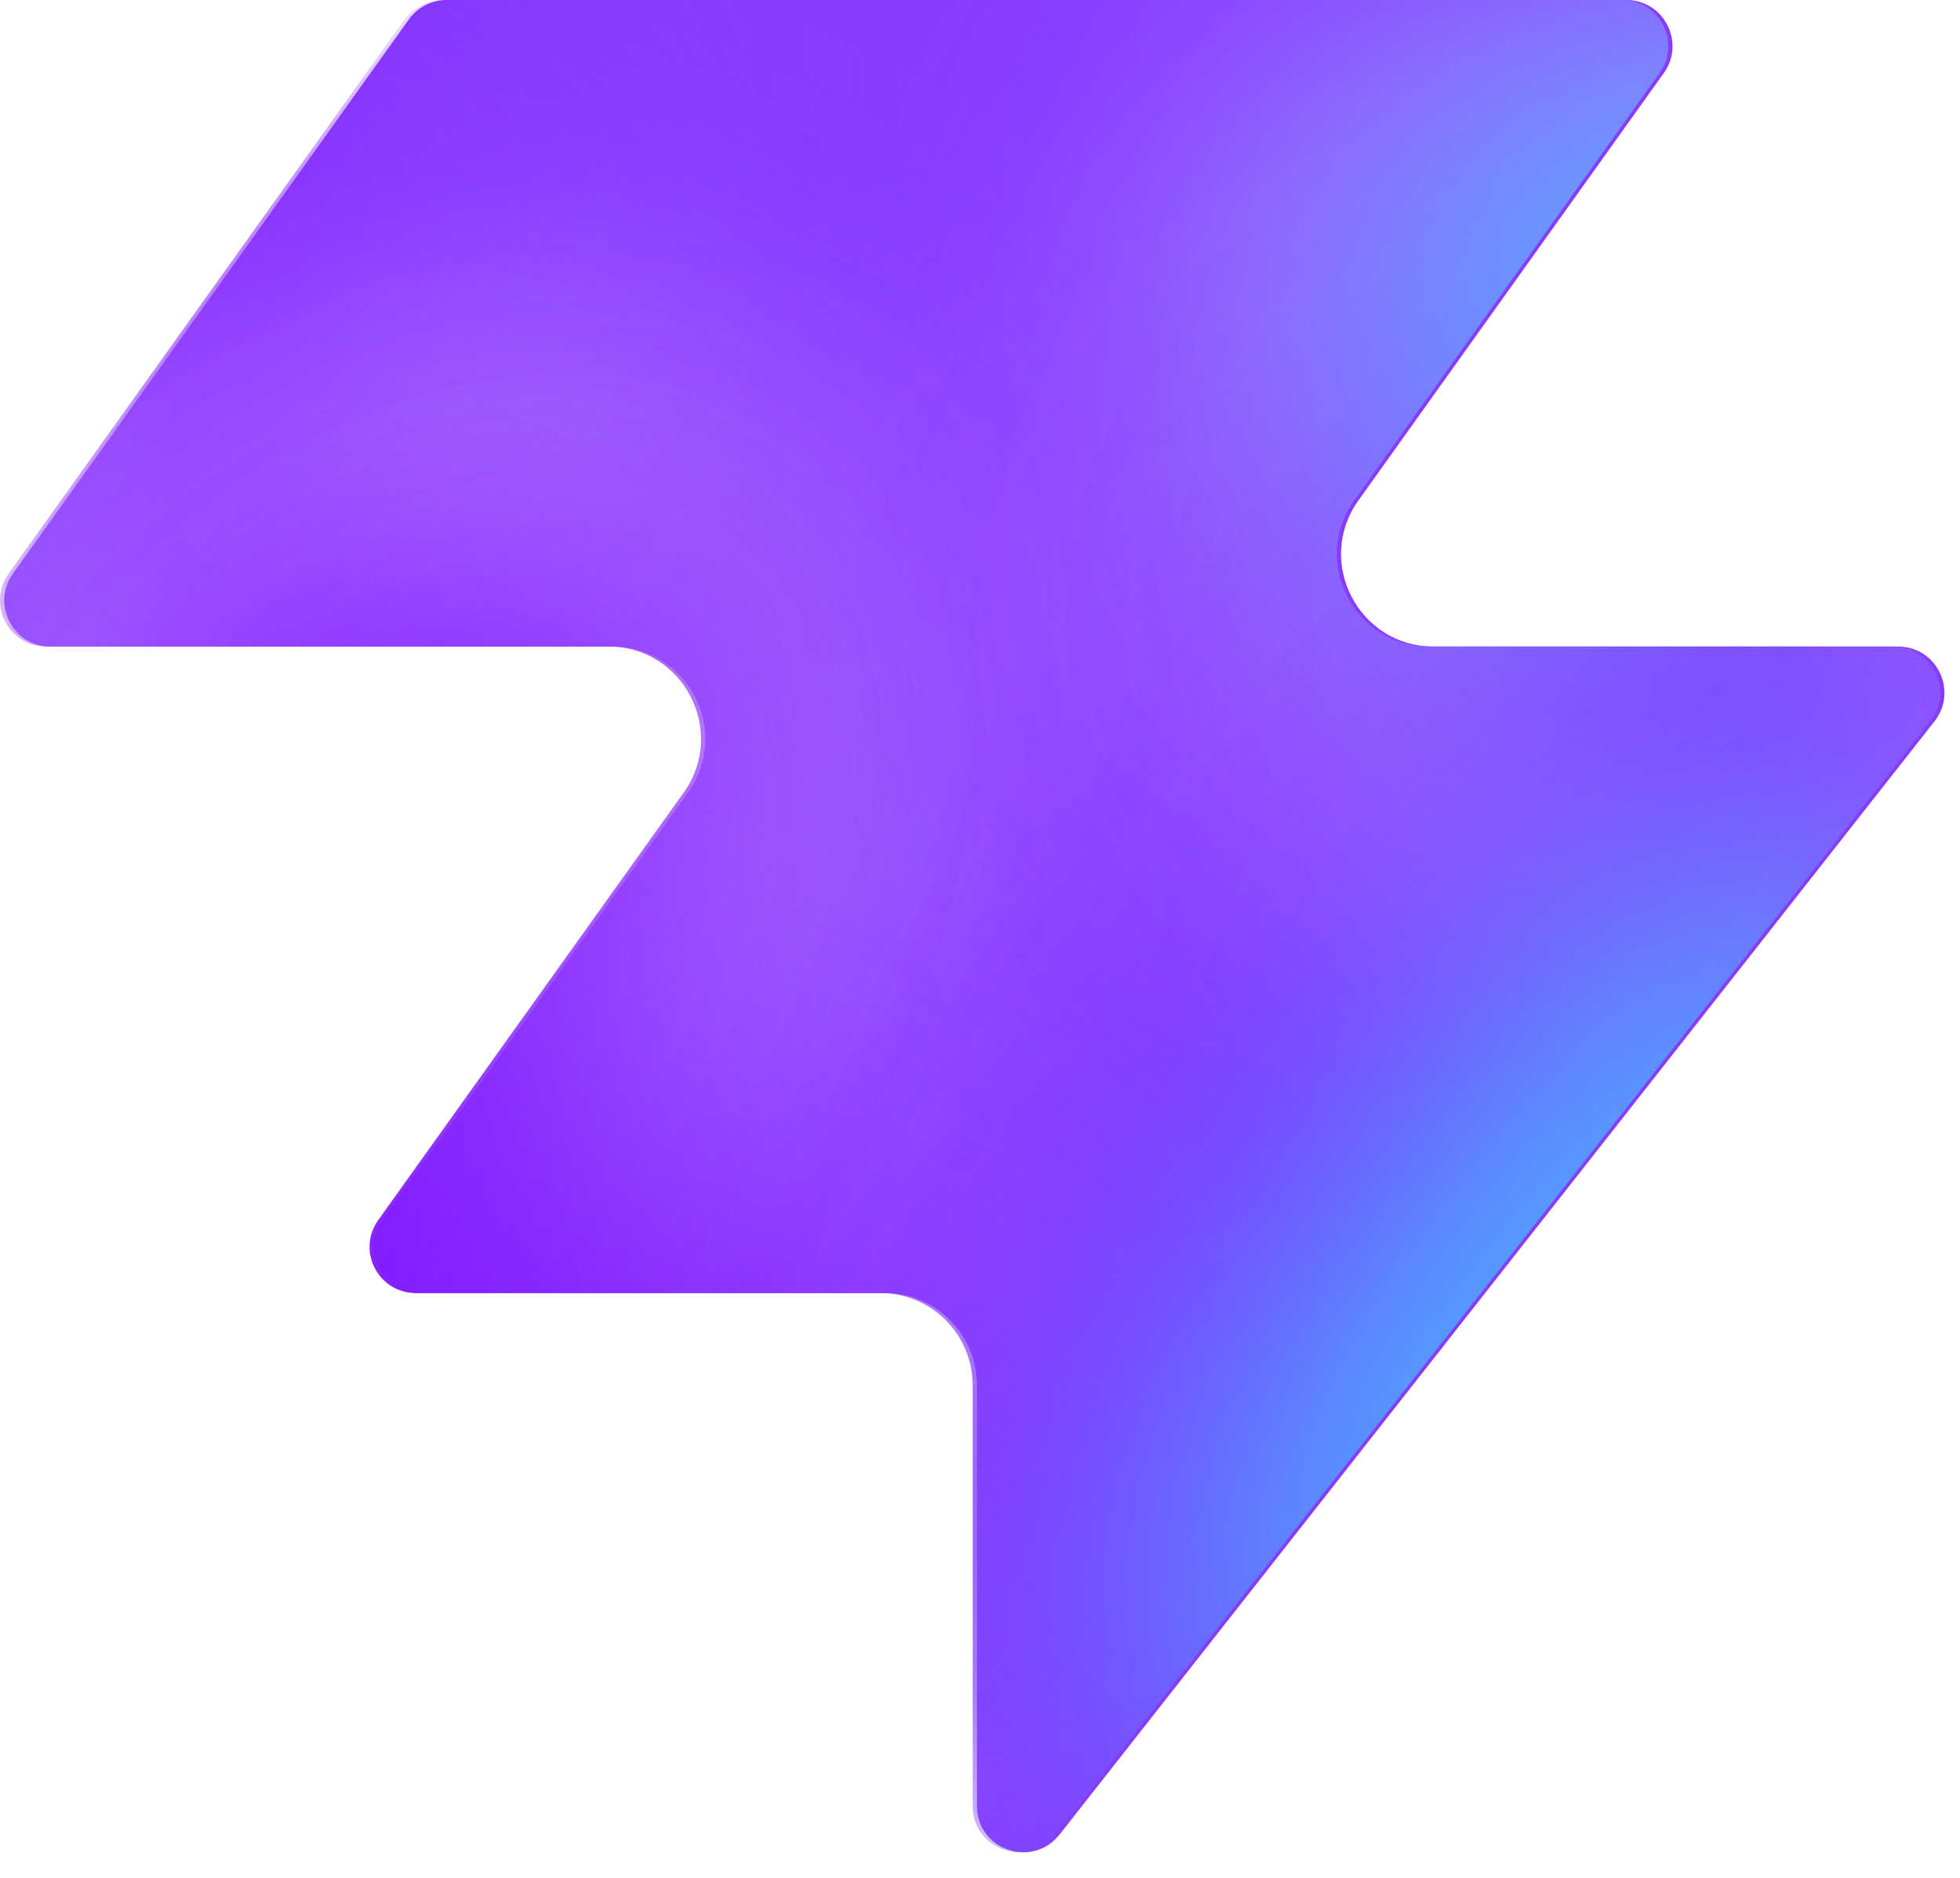
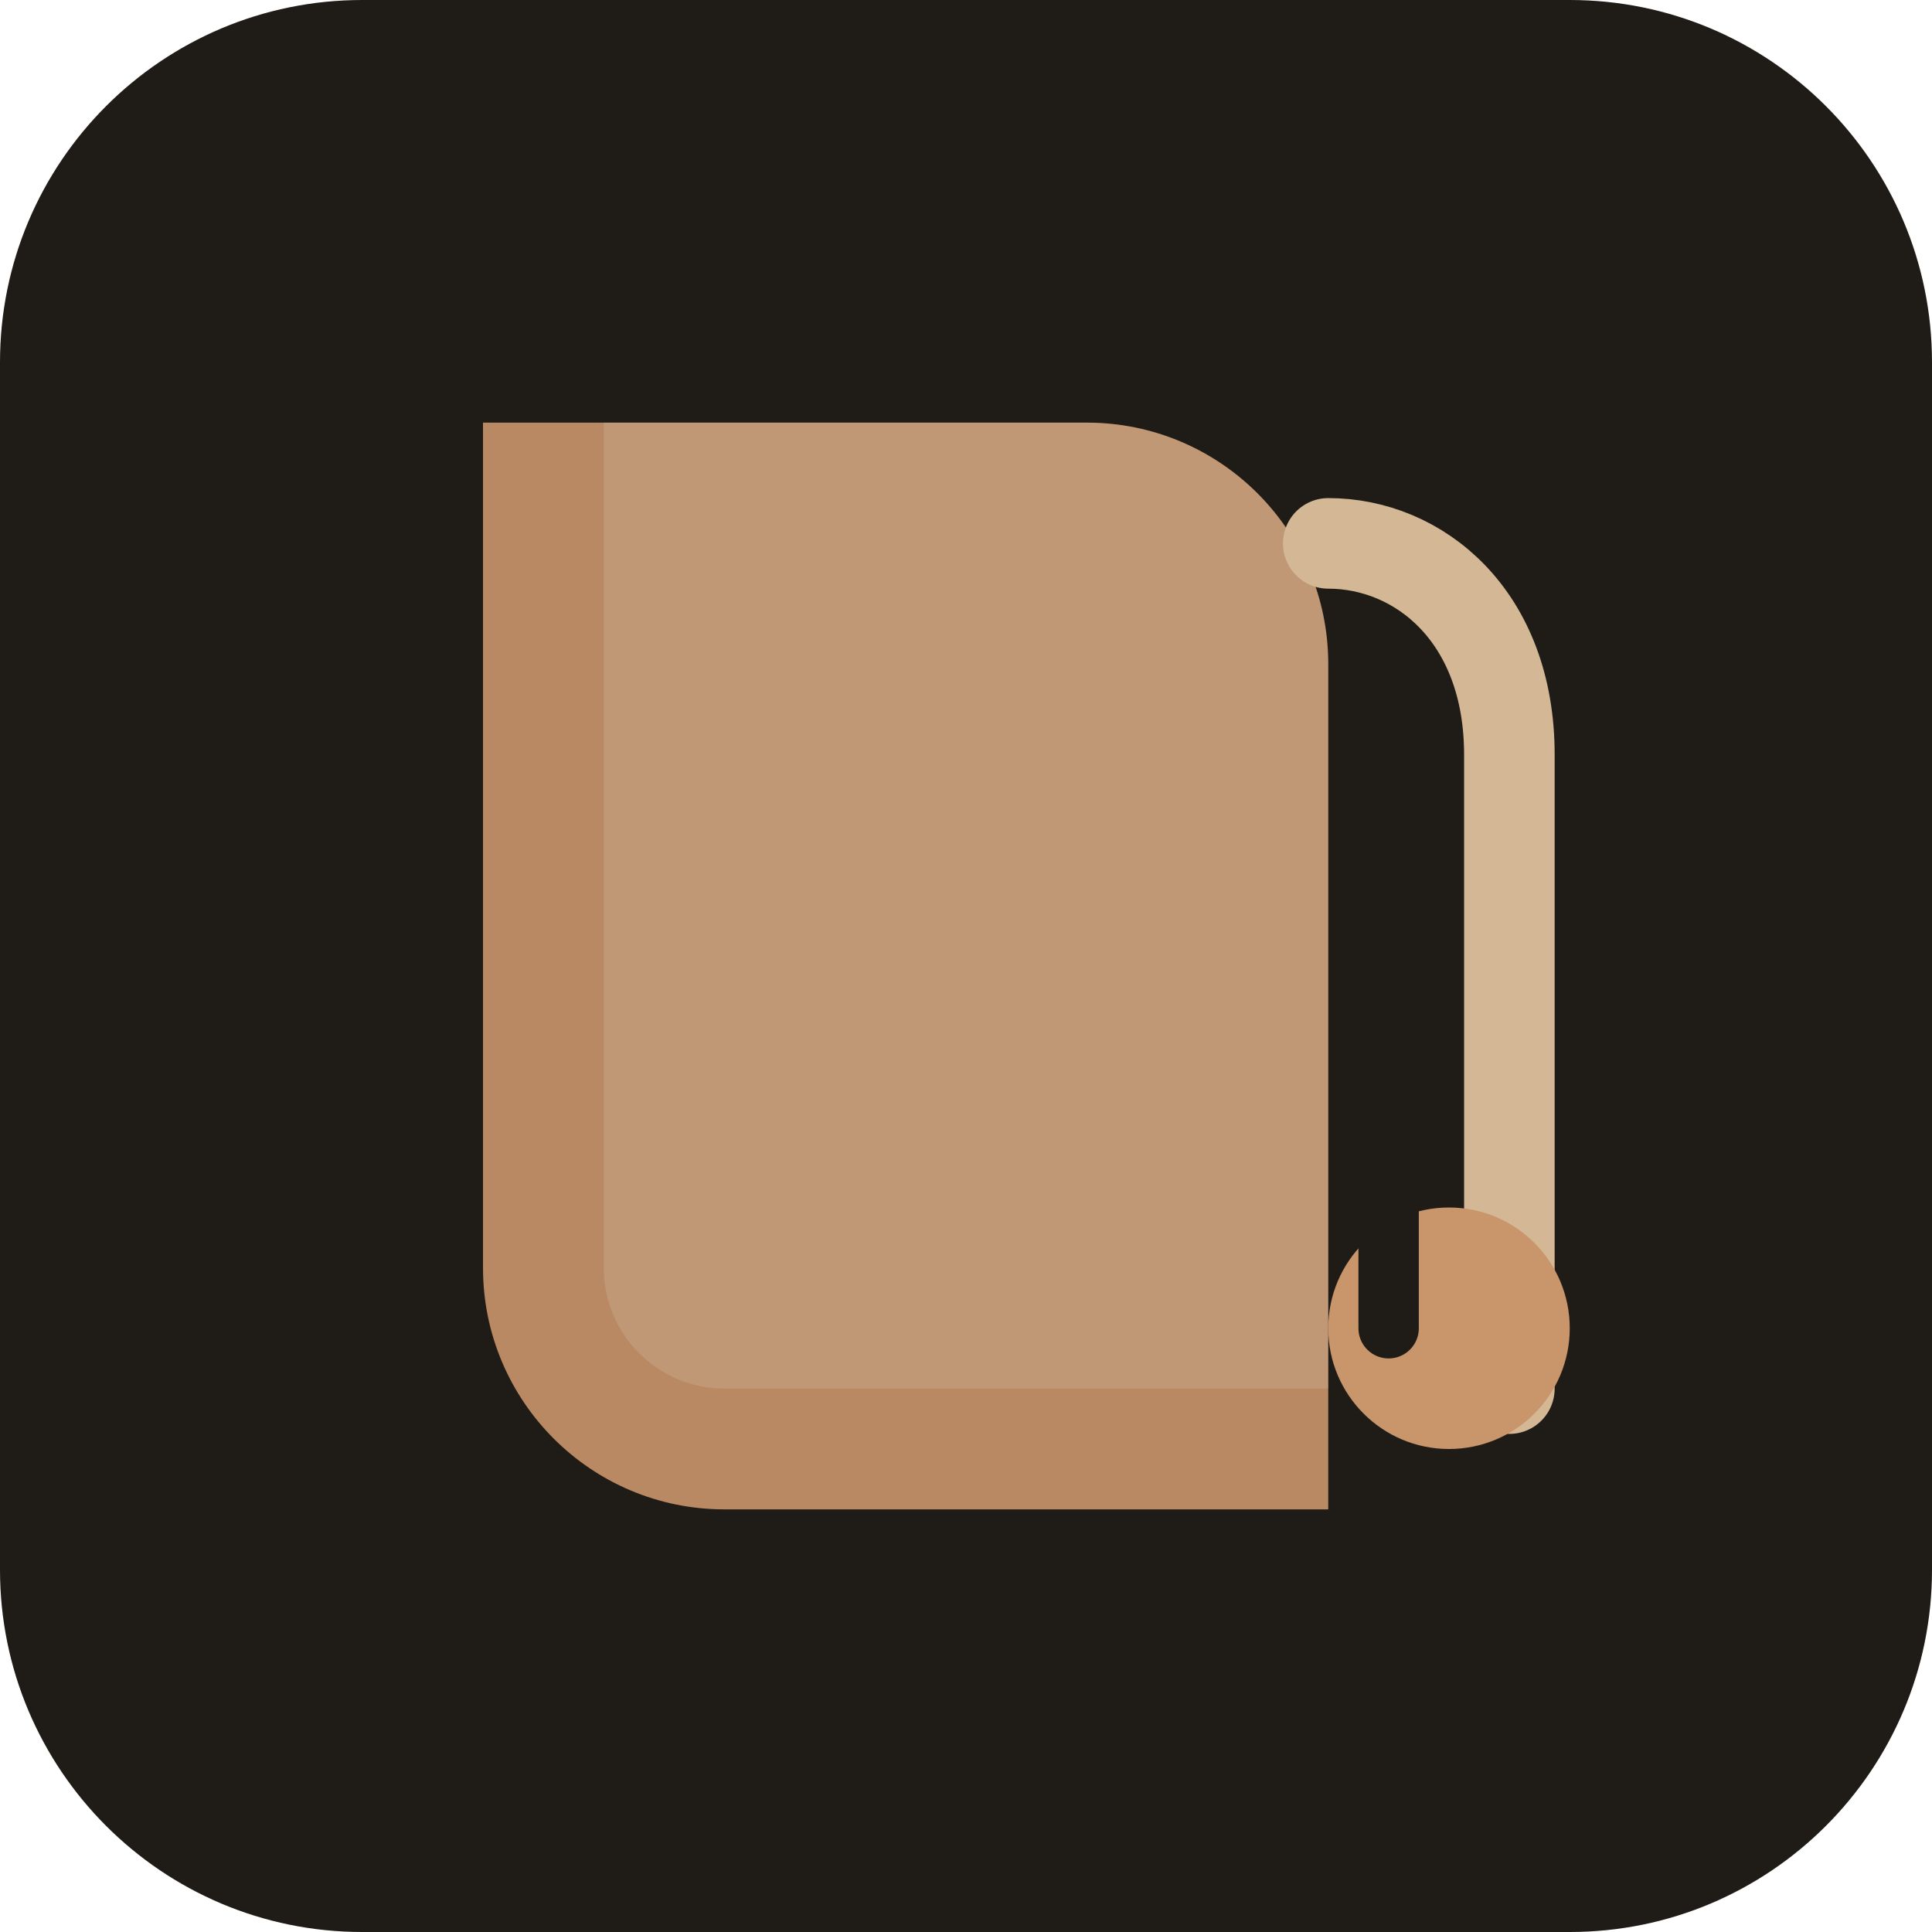
- <svg xmlns="http://www.w3.org/2000/svg" width="48" height="46" fill="none" viewBox="0 0 48 46">
-   <path fill="#863bff" d="M25.946 44.938c-.664.845-2.021.375-2.021-.698V33.937a2.26 2.26 0 0 0-2.262-2.262H10.287c-.92 0-1.456-1.04-.92-1.788l7.48-10.471c1.07-1.497 0-3.578-1.842-3.578H1.237c-.92 0-1.456-1.04-.92-1.788L10.013.474c.214-.297.556-.474.92-.474h28.894c.92 0 1.456 1.04.92 1.788l-7.48 10.471c-1.07 1.498 0 3.579 1.842 3.579h11.377c.943 0 1.473 1.088.89 1.83L25.947 44.94z" style="fill:#863bff;fill:color(display-p3 .525 .23 1);fill-opacity:1" />
-   <mask id="a" width="48" height="46" x="0" y="0" maskUnits="userSpaceOnUse" style="mask-type:alpha">
-     <path fill="#000" d="M25.842 44.938c-.664.844-2.021.375-2.021-.698V33.937a2.26 2.26 0 0 0-2.262-2.262H10.183c-.92 0-1.456-1.04-.92-1.788l7.48-10.471c1.07-1.498 0-3.579-1.842-3.579H1.133c-.92 0-1.456-1.04-.92-1.787L9.91.473c.214-.297.556-.474.92-.474h28.894c.92 0 1.456 1.04.92 1.788l-7.48 10.471c-1.07 1.498 0 3.578 1.842 3.578h11.377c.943 0 1.473 1.088.89 1.832L25.843 44.94z" style="fill:#000;fill-opacity:1" />
-   </mask>
-   <g mask="url(#a)">
-     <g filter="url(#b)">
-       <ellipse cx="5.508" cy="14.704" fill="#ede6ff" rx="5.508" ry="14.704" style="fill:#ede6ff;fill:color(display-p3 .927 .903 1);fill-opacity:1" transform="matrix(.00324 1 1 -.00324 -4.47 31.516)" />
-     </g>
-     <g filter="url(#c)">
-       <ellipse cx="10.399" cy="29.851" fill="#ede6ff" rx="10.399" ry="29.851" style="fill:#ede6ff;fill:color(display-p3 .927 .903 1);fill-opacity:1" transform="matrix(.00324 1 1 -.00324 -39.328 7.883)" />
-     </g>
-     <g filter="url(#d)">
-       <ellipse cx="5.508" cy="30.487" fill="#7e14ff" rx="5.508" ry="30.487" style="fill:#7e14ff;fill:color(display-p3 .492 .077 1);fill-opacity:1" transform="rotate(89.814 -25.913 -14.639)scale(1 -1)" />
-     </g>
-     <g filter="url(#e)">
-       <ellipse cx="5.508" cy="30.599" fill="#7e14ff" rx="5.508" ry="30.599" style="fill:#7e14ff;fill:color(display-p3 .492 .077 1);fill-opacity:1" transform="rotate(89.814 -32.644 -3.334)scale(1 -1)" />
-     </g>
-     <g filter="url(#f)">
-       <ellipse cx="5.508" cy="30.599" fill="#7e14ff" rx="5.508" ry="30.599" style="fill:#7e14ff;fill:color(display-p3 .492 .077 1);fill-opacity:1" transform="matrix(.00324 1 1 -.00324 -34.34 30.47)" />
-     </g>
-     <g filter="url(#g)">
-       <ellipse cx="14.072" cy="22.078" fill="#ede6ff" rx="14.072" ry="22.078" style="fill:#ede6ff;fill:color(display-p3 .927 .903 1);fill-opacity:1" transform="rotate(93.35 24.506 48.493)scale(-1 1)" />
-     </g>
-     <g filter="url(#h)">
-       <ellipse cx="3.47" cy="21.501" fill="#7e14ff" rx="3.47" ry="21.501" style="fill:#7e14ff;fill:color(display-p3 .492 .077 1);fill-opacity:1" transform="rotate(89.009 28.708 47.59)scale(-1 1)" />
-     </g>
-     <g filter="url(#i)">
-       <ellipse cx="3.47" cy="21.501" fill="#7e14ff" rx="3.47" ry="21.501" style="fill:#7e14ff;fill:color(display-p3 .492 .077 1);fill-opacity:1" transform="rotate(89.009 28.708 47.59)scale(-1 1)" />
-     </g>
-     <g filter="url(#j)">
-       <ellipse cx=".387" cy="8.972" fill="#7e14ff" rx="4.407" ry="29.108" style="fill:#7e14ff;fill:color(display-p3 .492 .077 1);fill-opacity:1" transform="rotate(39.51 .387 8.972)" />
-     </g>
-     <g filter="url(#k)">
-       <ellipse cx="47.523" cy="-6.092" fill="#7e14ff" rx="4.407" ry="29.108" style="fill:#7e14ff;fill:color(display-p3 .492 .077 1);fill-opacity:1" transform="rotate(37.892 47.523 -6.092)" />
-     </g>
-     <g filter="url(#l)">
-       <ellipse cx="41.412" cy="6.333" fill="#47bfff" rx="5.971" ry="9.665" style="fill:#47bfff;fill:color(display-p3 .28 .748 1);fill-opacity:1" transform="rotate(37.892 41.412 6.333)" />
-     </g>
-     <g filter="url(#m)">
-       <ellipse cx="-1.879" cy="38.332" fill="#7e14ff" rx="4.407" ry="29.108" style="fill:#7e14ff;fill:color(display-p3 .492 .077 1);fill-opacity:1" transform="rotate(37.892 -1.88 38.332)" />
-     </g>
-     <g filter="url(#n)">
-       <ellipse cx="-1.879" cy="38.332" fill="#7e14ff" rx="4.407" ry="29.108" style="fill:#7e14ff;fill:color(display-p3 .492 .077 1);fill-opacity:1" transform="rotate(37.892 -1.88 38.332)" />
-     </g>
-     <g filter="url(#o)">
-       <ellipse cx="35.651" cy="29.907" fill="#7e14ff" rx="4.407" ry="29.108" style="fill:#7e14ff;fill:color(display-p3 .492 .077 1);fill-opacity:1" transform="rotate(37.892 35.651 29.907)" />
-     </g>
-     <g filter="url(#p)">
-       <ellipse cx="38.418" cy="32.4" fill="#47bfff" rx="5.971" ry="15.297" style="fill:#47bfff;fill:color(display-p3 .28 .748 1);fill-opacity:1" transform="rotate(37.892 38.418 32.4)" />
-     </g>
-   </g>
-   <defs>
-     <filter id="b" width="60.045" height="41.654" x="-19.77" y="16.149" color-interpolation-filters="sRGB" filterUnits="userSpaceOnUse">
-       <feFlood flood-opacity="0" result="BackgroundImageFix" />
-       <feBlend in="SourceGraphic" in2="BackgroundImageFix" result="shape" />
-       <feGaussianBlur result="effect1_foregroundBlur_2002_17158" stdDeviation="7.659" />
-     </filter>
-     <filter id="c" width="90.34" height="51.437" x="-54.613" y="-7.533" color-interpolation-filters="sRGB" filterUnits="userSpaceOnUse">
-       <feFlood flood-opacity="0" result="BackgroundImageFix" />
-       <feBlend in="SourceGraphic" in2="BackgroundImageFix" result="shape" />
-       <feGaussianBlur result="effect1_foregroundBlur_2002_17158" stdDeviation="7.659" />
-     </filter>
-     <filter id="d" width="79.355" height="29.4" x="-49.64" y="2.03" color-interpolation-filters="sRGB" filterUnits="userSpaceOnUse">
-       <feFlood flood-opacity="0" result="BackgroundImageFix" />
-       <feBlend in="SourceGraphic" in2="BackgroundImageFix" result="shape" />
-       <feGaussianBlur result="effect1_foregroundBlur_2002_17158" stdDeviation="4.596" />
-     </filter>
-     <filter id="e" width="79.579" height="29.4" x="-45.045" y="20.029" color-interpolation-filters="sRGB" filterUnits="userSpaceOnUse">
-       <feFlood flood-opacity="0" result="BackgroundImageFix" />
-       <feBlend in="SourceGraphic" in2="BackgroundImageFix" result="shape" />
-       <feGaussianBlur result="effect1_foregroundBlur_2002_17158" stdDeviation="4.596" />
-     </filter>
-     <filter id="f" width="79.579" height="29.4" x="-43.513" y="21.178" color-interpolation-filters="sRGB" filterUnits="userSpaceOnUse">
-       <feFlood flood-opacity="0" result="BackgroundImageFix" />
-       <feBlend in="SourceGraphic" in2="BackgroundImageFix" result="shape" />
-       <feGaussianBlur result="effect1_foregroundBlur_2002_17158" stdDeviation="4.596" />
-     </filter>
-     <filter id="g" width="74.749" height="58.852" x="15.756" y="-17.901" color-interpolation-filters="sRGB" filterUnits="userSpaceOnUse">
-       <feFlood flood-opacity="0" result="BackgroundImageFix" />
-       <feBlend in="SourceGraphic" in2="BackgroundImageFix" result="shape" />
-       <feGaussianBlur result="effect1_foregroundBlur_2002_17158" stdDeviation="7.659" />
-     </filter>
-     <filter id="h" width="61.377" height="25.362" x="23.548" y="2.284" color-interpolation-filters="sRGB" filterUnits="userSpaceOnUse">
-       <feFlood flood-opacity="0" result="BackgroundImageFix" />
-       <feBlend in="SourceGraphic" in2="BackgroundImageFix" result="shape" />
-       <feGaussianBlur result="effect1_foregroundBlur_2002_17158" stdDeviation="4.596" />
-     </filter>
-     <filter id="i" width="61.377" height="25.362" x="23.548" y="2.284" color-interpolation-filters="sRGB" filterUnits="userSpaceOnUse">
-       <feFlood flood-opacity="0" result="BackgroundImageFix" />
-       <feBlend in="SourceGraphic" in2="BackgroundImageFix" result="shape" />
-       <feGaussianBlur result="effect1_foregroundBlur_2002_17158" stdDeviation="4.596" />
-     </filter>
-     <filter id="j" width="56.045" height="63.649" x="-27.636" y="-22.853" color-interpolation-filters="sRGB" filterUnits="userSpaceOnUse">
-       <feFlood flood-opacity="0" result="BackgroundImageFix" />
-       <feBlend in="SourceGraphic" in2="BackgroundImageFix" result="shape" />
-       <feGaussianBlur result="effect1_foregroundBlur_2002_17158" stdDeviation="4.596" />
-     </filter>
-     <filter id="k" width="54.814" height="64.646" x="20.116" y="-38.415" color-interpolation-filters="sRGB" filterUnits="userSpaceOnUse">
-       <feFlood flood-opacity="0" result="BackgroundImageFix" />
-       <feBlend in="SourceGraphic" in2="BackgroundImageFix" result="shape" />
-       <feGaussianBlur result="effect1_foregroundBlur_2002_17158" stdDeviation="4.596" />
-     </filter>
-     <filter id="l" width="33.541" height="35.313" x="24.641" y="-11.323" color-interpolation-filters="sRGB" filterUnits="userSpaceOnUse">
-       <feFlood flood-opacity="0" result="BackgroundImageFix" />
-       <feBlend in="SourceGraphic" in2="BackgroundImageFix" result="shape" />
-       <feGaussianBlur result="effect1_foregroundBlur_2002_17158" stdDeviation="4.596" />
-     </filter>
-     <filter id="m" width="54.814" height="64.646" x="-29.286" y="6.009" color-interpolation-filters="sRGB" filterUnits="userSpaceOnUse">
-       <feFlood flood-opacity="0" result="BackgroundImageFix" />
-       <feBlend in="SourceGraphic" in2="BackgroundImageFix" result="shape" />
-       <feGaussianBlur result="effect1_foregroundBlur_2002_17158" stdDeviation="4.596" />
-     </filter>
-     <filter id="n" width="54.814" height="64.646" x="-29.286" y="6.009" color-interpolation-filters="sRGB" filterUnits="userSpaceOnUse">
-       <feFlood flood-opacity="0" result="BackgroundImageFix" />
-       <feBlend in="SourceGraphic" in2="BackgroundImageFix" result="shape" />
-       <feGaussianBlur result="effect1_foregroundBlur_2002_17158" stdDeviation="4.596" />
-     </filter>
-     <filter id="o" width="54.814" height="64.646" x="8.244" y="-2.416" color-interpolation-filters="sRGB" filterUnits="userSpaceOnUse">
-       <feFlood flood-opacity="0" result="BackgroundImageFix" />
-       <feBlend in="SourceGraphic" in2="BackgroundImageFix" result="shape" />
-       <feGaussianBlur result="effect1_foregroundBlur_2002_17158" stdDeviation="4.596" />
-     </filter>
-     <filter id="p" width="39.409" height="43.623" x="18.713" y="10.588" color-interpolation-filters="sRGB" filterUnits="userSpaceOnUse">
-       <feFlood flood-opacity="0" result="BackgroundImageFix" />
-       <feBlend in="SourceGraphic" in2="BackgroundImageFix" result="shape" />
-       <feGaussianBlur result="effect1_foregroundBlur_2002_17158" stdDeviation="4.596" />
-     </filter>
-   </defs>
+ <svg xmlns="http://www.w3.org/2000/svg" viewBox="0 0 32 32" fill="none">
+   <rect width="32" height="32" rx="6" fill="#1f1b17" />
+   <path d="M8 7h10a4 4 0 0 1 4 4v14H12a4 4 0 0 1-4-4V7z" fill="#c9956b" opacity="0.9" />
+   <path d="M10 7v14a2 2 0 0 0 2 2h10V11a4 4 0 0 0-4-4H10z" fill="#f0e8dc" opacity="0.15" />
+   <path d="M22 9c1.5 0 3 1.2 3 3.5v10.5" stroke="#d4b896" stroke-width="1.5" stroke-linecap="round" />
+   <circle cx="24" cy="22" r="2" fill="#c9956b" />
+   <path d="M23 22v-3.5" stroke="#1f1b17" stroke-width="1" stroke-linecap="round" />
</svg>
